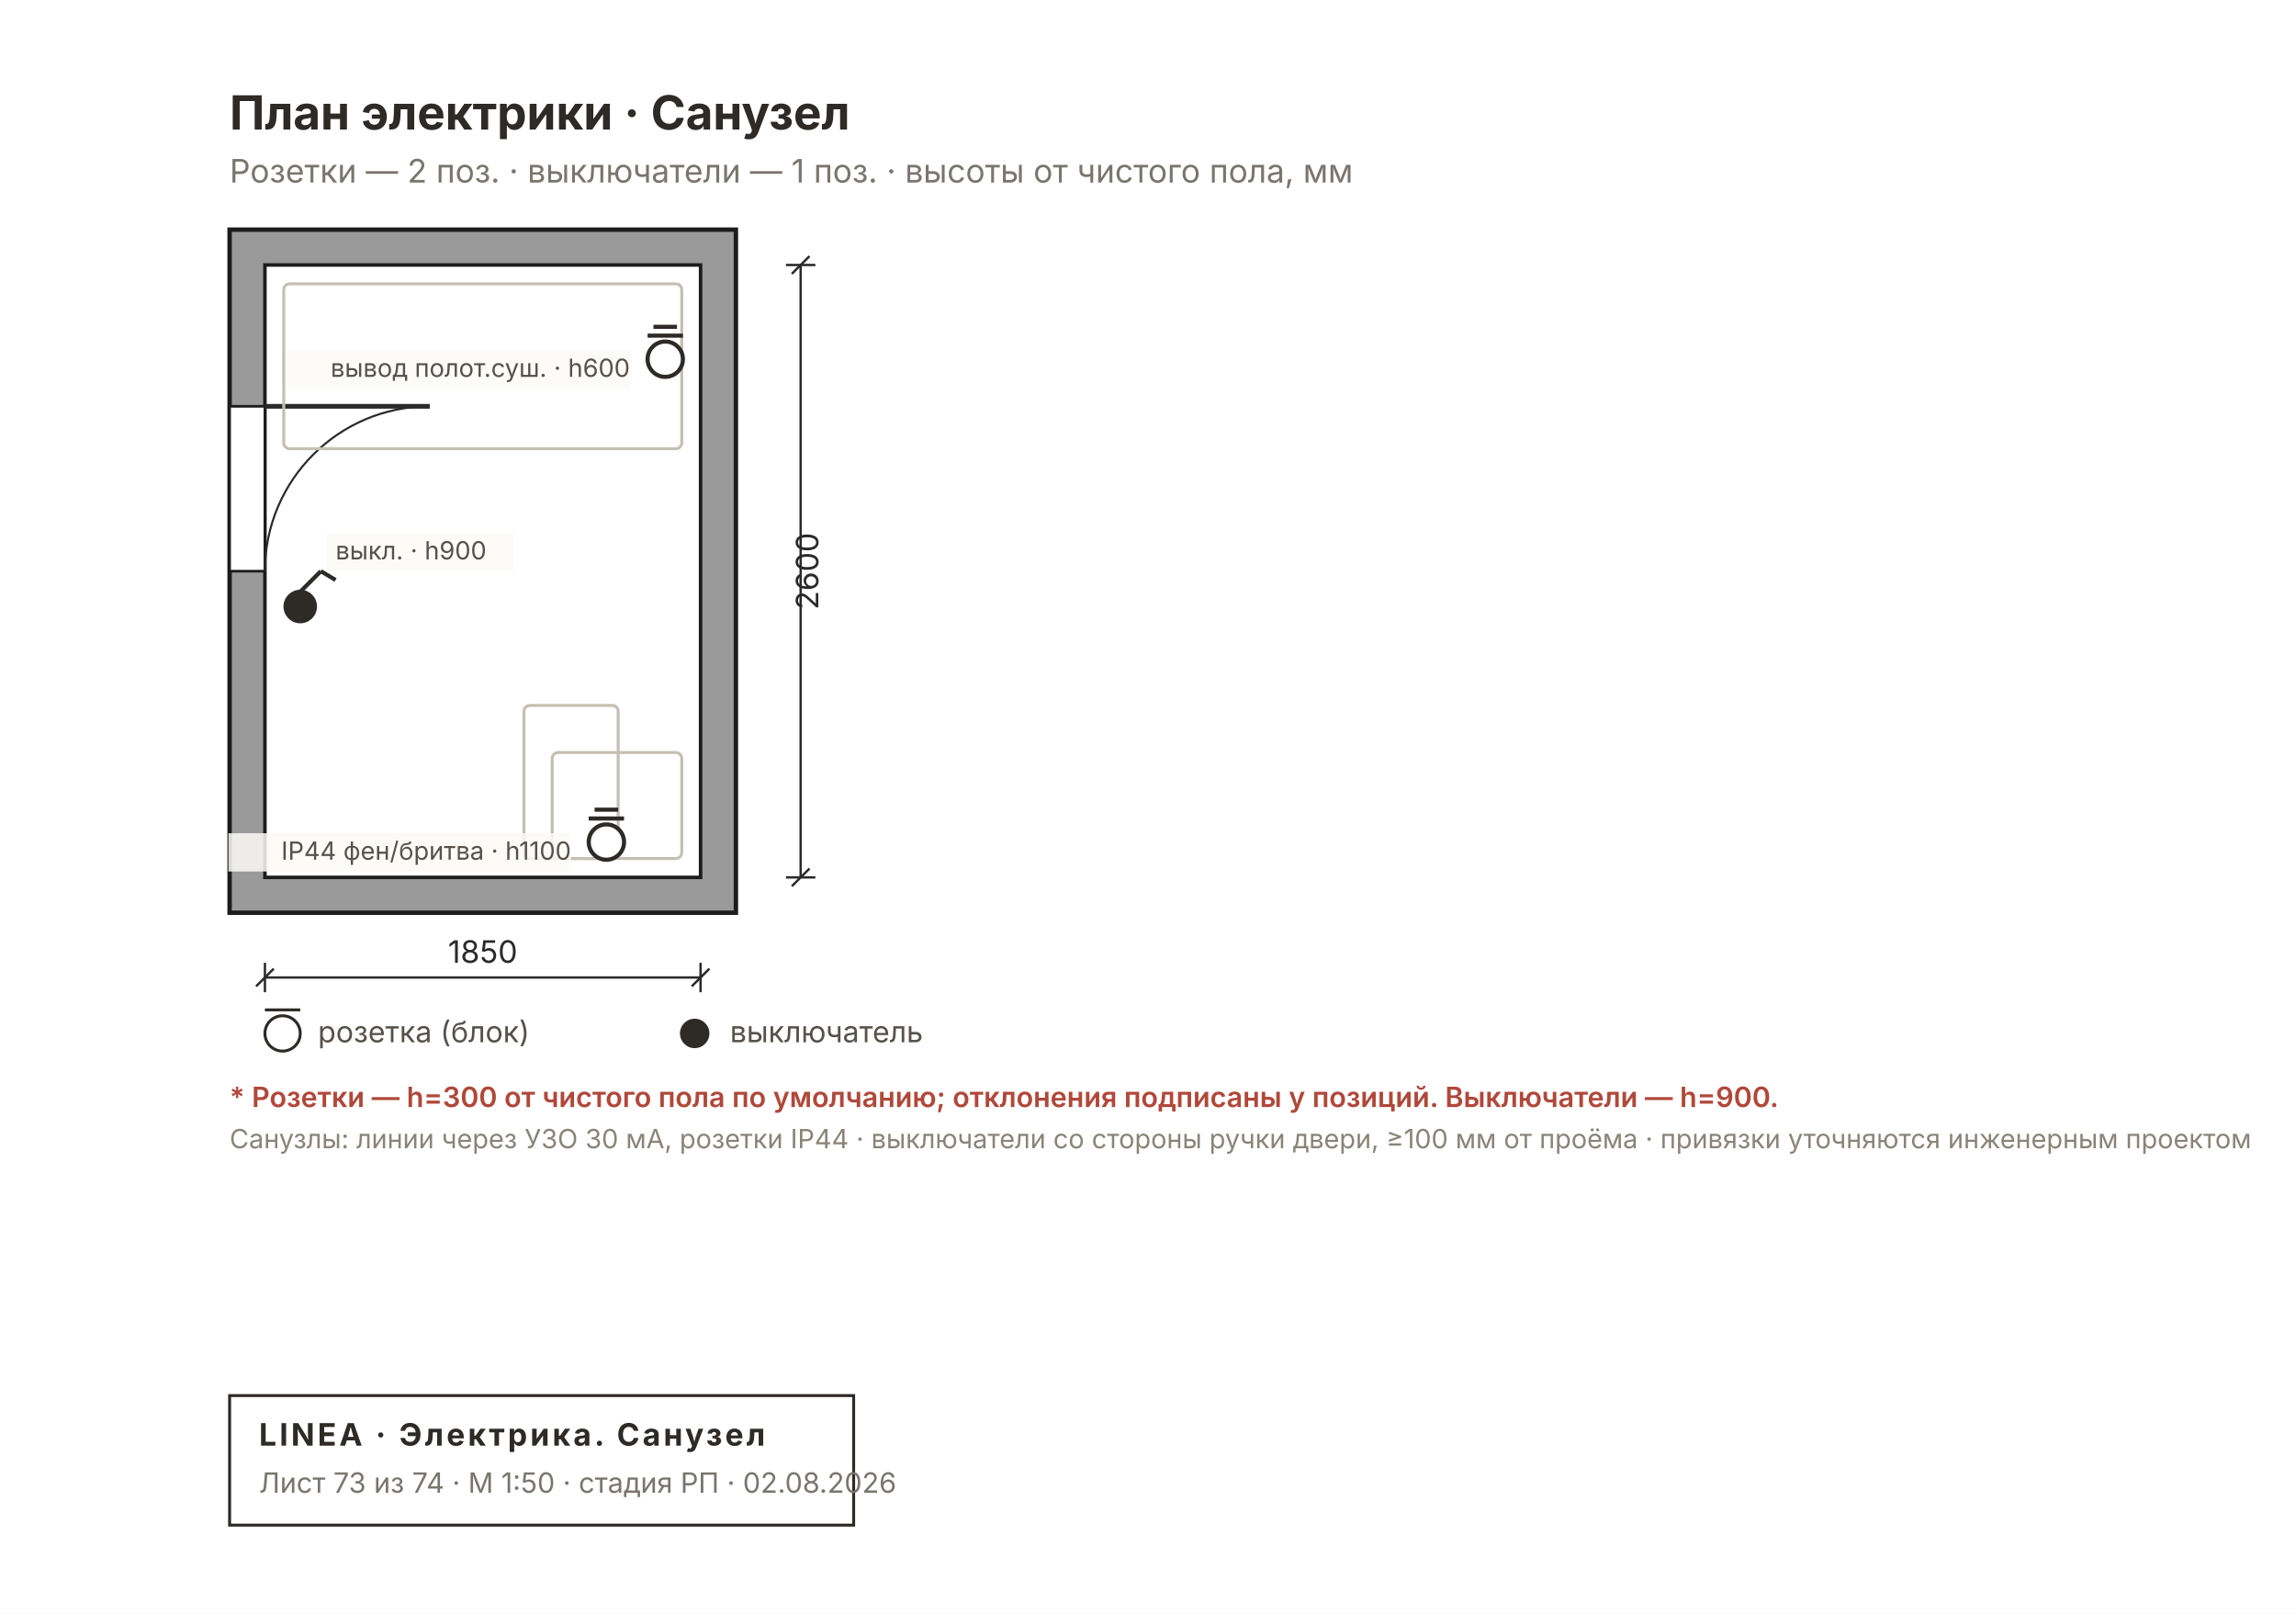
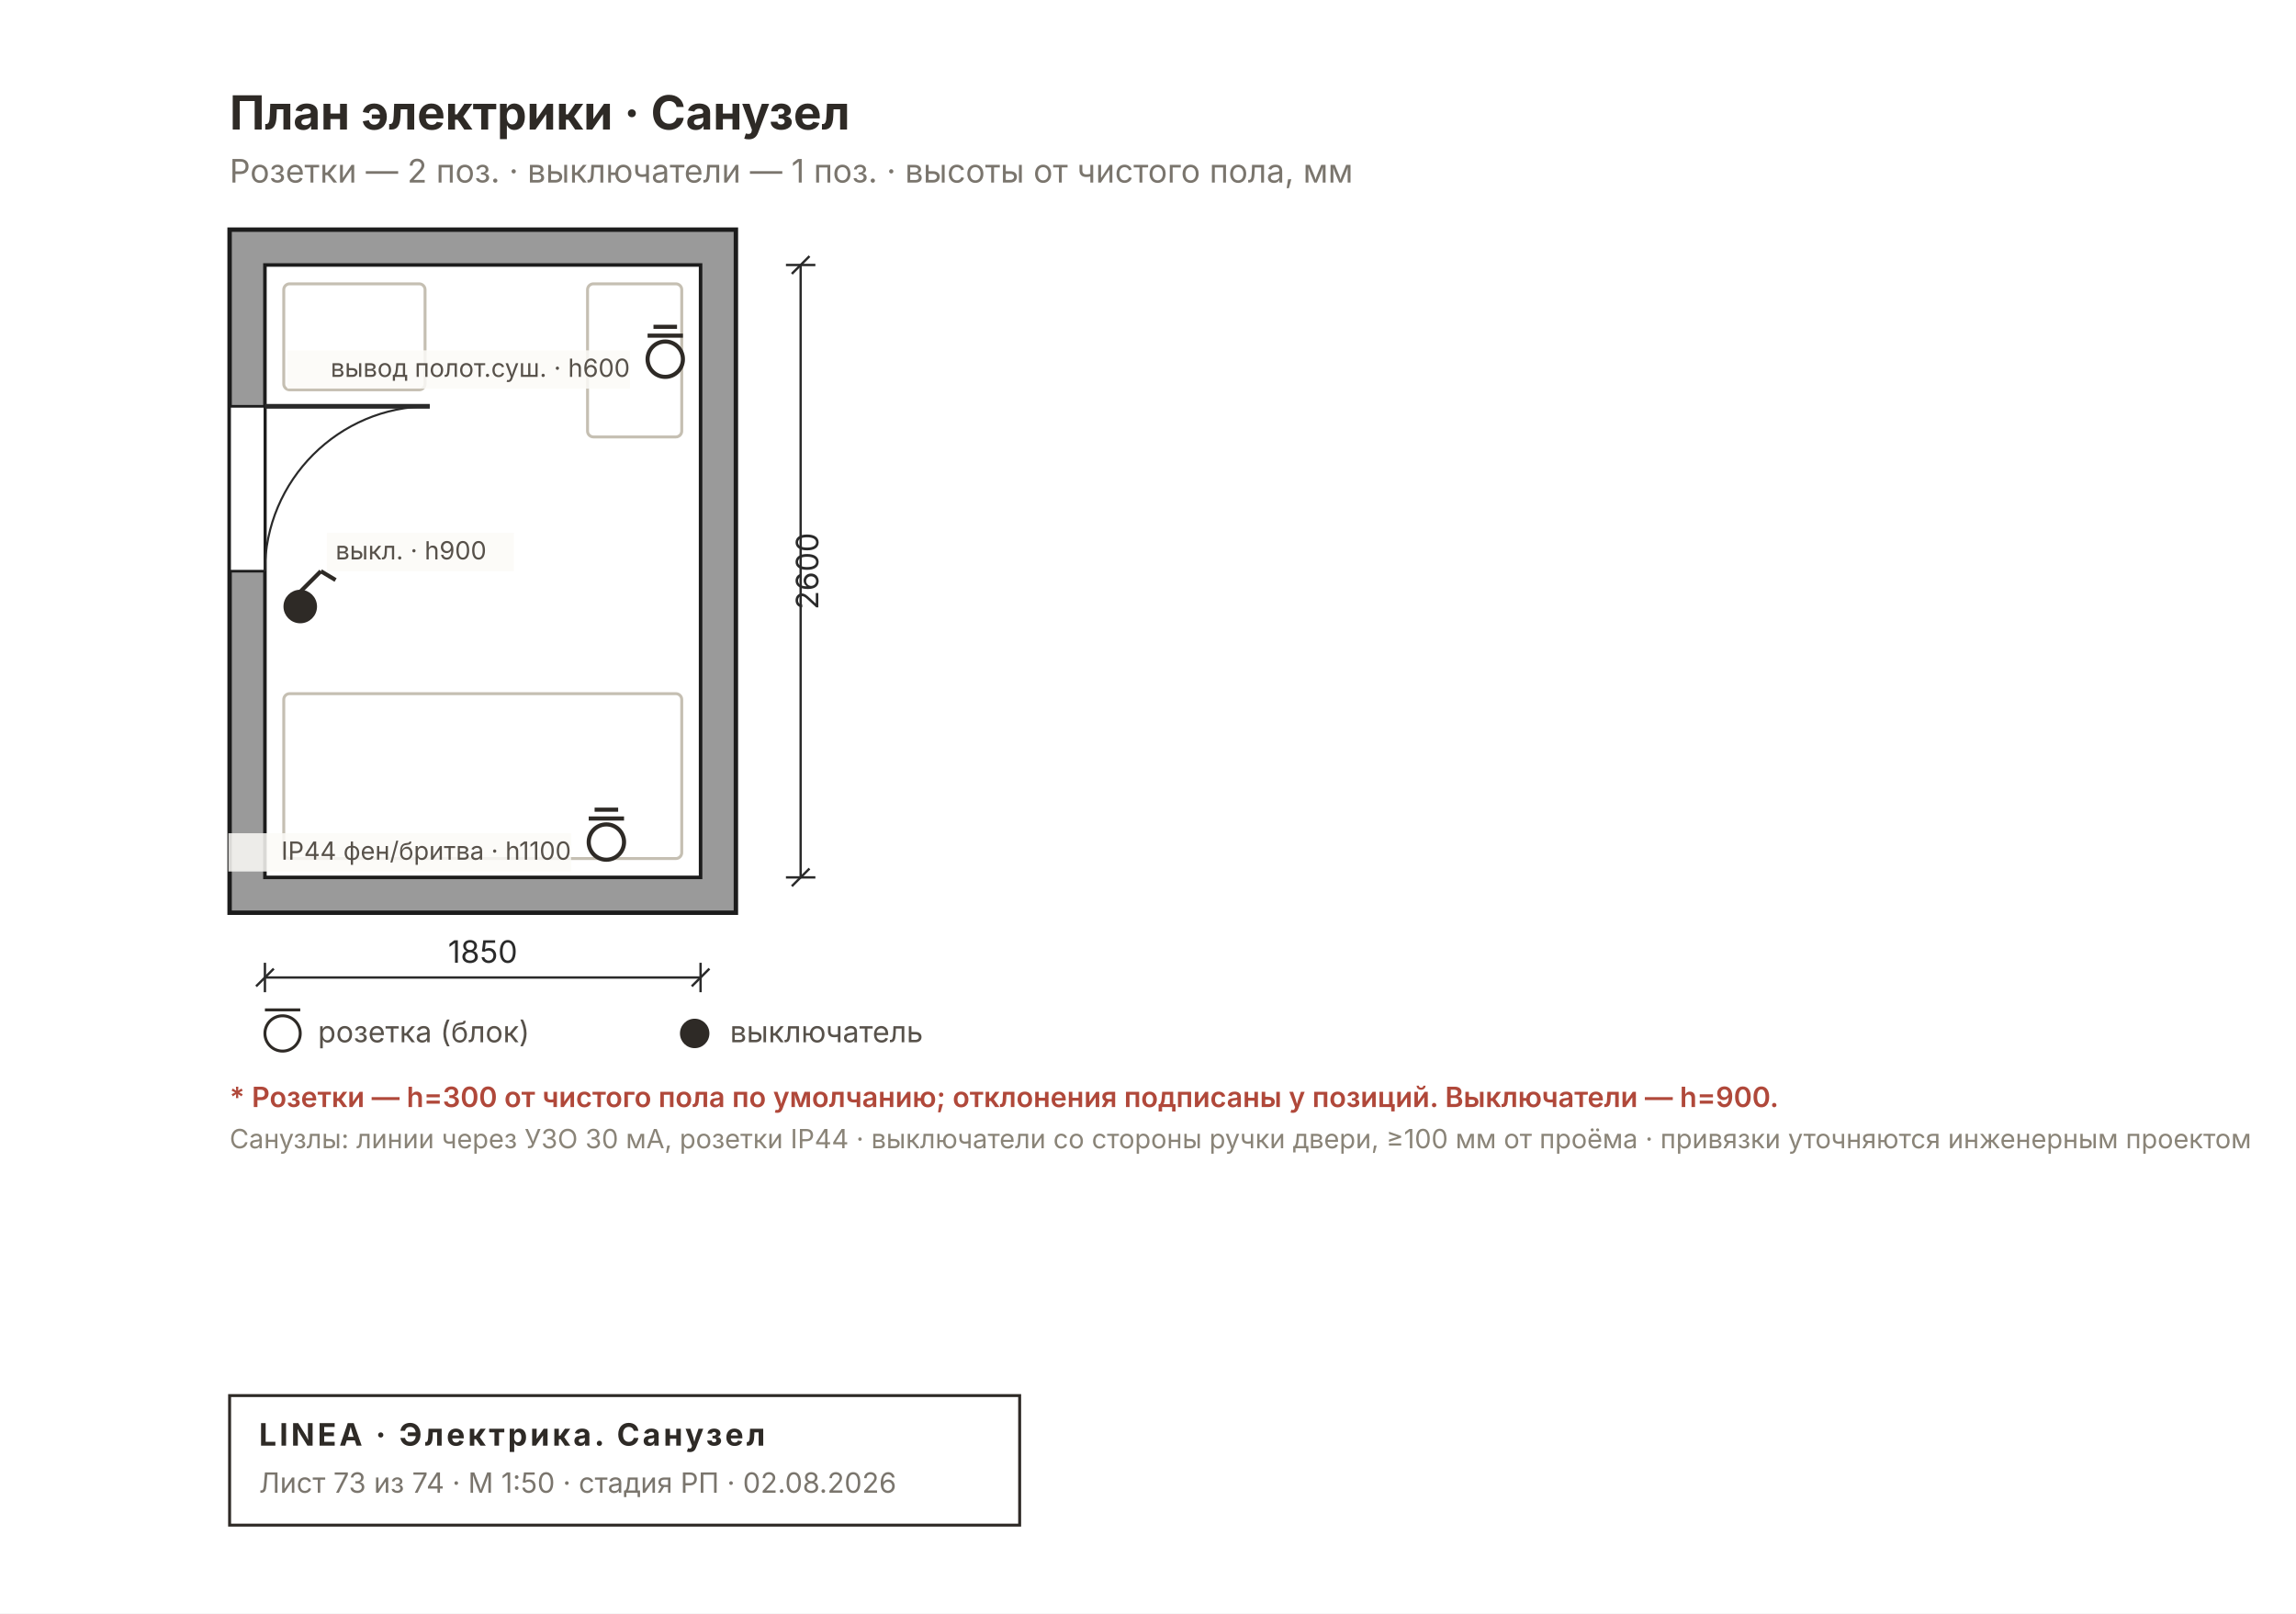
<svg xmlns="http://www.w3.org/2000/svg" width="780" height="548" viewBox="0 0 780 548" font-family="Inter, &quot;Helvetica Neue&quot;, Arial, sans-serif">
  <rect width="780" height="548" fill="#FFFFFF" />
  <defs>
    <pattern id="rh73" width="7" height="7" patternUnits="userSpaceOnUse" patternTransform="rotate(45)">
      <rect width="7" height="7" fill="#9A9A9A" />
      <line x1="0" y1="0" x2="0" y2="7" stroke="#6E6E6E" stroke-width="2" />
    </pattern>
  </defs>
  <rect x="78" y="78" width="172" height="232" fill="#9A9A9A" stroke="#1C1C1C" stroke-width="1.5" />
  <rect x="90" y="90" width="148" height="208" fill="#FFFFFF" stroke="#1C1C1C" stroke-width="1.2" />
  <rect x="78" y="138" width="12" height="56" fill="#FFFFFF" stroke="#1C1C1C" stroke-width="0.9" />
  <line x1="90" y1="138" x2="146" y2="138" stroke="#2A2A2A" stroke-width="1.6" />
  <path d="M 90 194 A 56 56 0 0 1 146 138" fill="none" stroke="#2A2A2A" stroke-width="0.7" />
-   <rect x="96.4" y="96.4" width="135.2" height="56" fill="none" stroke="#C5BFB2" stroke-width="1" rx="2" />
-   <rect x="178" y="239.6" width="32" height="52" fill="none" stroke="#C5BFB2" stroke-width="1" rx="2" />
-   <rect x="187.6" y="255.6" width="44" height="36" fill="none" stroke="#C5BFB2" stroke-width="1" rx="2" />
+   <rect x="96.4" y="235.6" width="135.2" height="56" fill="none" stroke="#C5BFB2" stroke-width="1" rx="2" />
+   <rect x="199.6" y="96.4" width="32" height="52" fill="none" stroke="#C5BFB2" stroke-width="1" rx="2" />
+   <rect x="96.4" y="96.4" width="48" height="36" fill="none" stroke="#C5BFB2" stroke-width="1" rx="2" />
  <g stroke="#2E2A26" stroke-width="1.4">
    <circle cx="102" cy="206" r="5" fill="#2E2A26" />
    <line x1="102" y1="201" x2="109" y2="194" />
    <line x1="109" y1="194" x2="114" y2="197" />
  </g>
  <g stroke="#2E2A26" stroke-width="1.4">
    <circle cx="206" cy="286" r="6" fill="#FFF" />
    <line x1="200" y1="278" x2="212" y2="278" />
    <line x1="202" y1="275" x2="210" y2="275" />
  </g>
  <g stroke="#2E2A26" stroke-width="1.4">
    <circle cx="226" cy="122" r="6" fill="#FFF" />
    <line x1="220" y1="114" x2="232" y2="114" />
    <line x1="222" y1="111" x2="230" y2="111" />
  </g>
  <rect x="111" y="181" width="63.6" height="13" fill="#FBFAF6D9" />
  <text x="114" y="190" font-size="8.5" fill="#57514A" text-anchor="start">выкл. · h900</text>
  <rect x="77.6" y="283" width="116.4" height="13" fill="#FBFAF6D9" />
  <text x="194" y="292" font-size="8.5" fill="#57514A" text-anchor="end">IP44 фен/бритва · h1100</text>
  <rect x="97.6" y="119" width="116.4" height="13" fill="#FBFAF6D9" />
  <text x="214" y="128" font-size="8.5" fill="#57514A" text-anchor="end">вывод полот.суш. · h600</text>
  <text x="78" y="44" font-size="16" font-weight="700" fill="#2E2A26">План электрики · Санузел</text>
  <text x="78" y="62" font-size="11" fill="#7A756D">Розетки — 2 поз. · выключатели — 1 поз. · высоты от чистого пола, мм</text>
  <g stroke="#2A2A2A" stroke-width="0.8" fill="none">
    <line x1="90" y1="332" x2="238" y2="332" />
    <line x1="90" y1="327" x2="90" y2="337" />
    <line x1="238" y1="327" x2="238" y2="337" />
    <line x1="87" y1="335" x2="93" y2="329" />
    <line x1="235" y1="335" x2="241" y2="329" />
  </g>
  <text x="164" y="327" font-size="10.5" fill="#2A2A2A" text-anchor="middle">1850</text>
  <g stroke="#2A2A2A" stroke-width="0.8" fill="none">
    <line x1="272" y1="90" x2="272" y2="298" />
    <line x1="267" y1="90" x2="277" y2="90" />
    <line x1="267" y1="298" x2="277" y2="298" />
    <line x1="269" y1="93" x2="275" y2="87" />
    <line x1="269" y1="301" x2="275" y2="295" />
  </g>
  <text x="278" y="194" font-size="10.5" fill="#2A2A2A" transform="rotate(-90 278 194)" text-anchor="middle">2600</text>
  <g font-size="10" fill="#57514A">
    <circle cx="96" cy="351" r="6" fill="#FFF" stroke="#2E2A26" />
    <line x1="90" y1="343" x2="102" y2="343" stroke="#2E2A26" />
    <text x="108" y="354">розетка (блок)</text>
    <circle cx="236" cy="351" r="5" fill="#2E2A26" />
    <text x="248" y="354">выключатель</text>
  </g>
  <text x="78" y="376" font-size="9.5" font-weight="600" fill="#B0483A">* Розетки — h=300 от чистого пола по умолчанию; отклонения подписаны у позиций. Выключатели — h=900.</text>
  <text x="78" y="390" font-size="9" fill="#8A8478">Санузлы: линии через УЗО 30 мА, розетки IP44 · выключатели со стороны ручки двери, ≥100 мм от проёма · привязки уточняются инженерным проектом</text>
  <g>
-     <rect x="78" y="474" width="212" height="44" fill="none" stroke="#2E2A26" stroke-width="1" />
+     <rect x="78" y="474" width="268.4" height="44" fill="none" stroke="#2E2A26" stroke-width="1" />
    <text x="88" y="491" font-size="10.5" font-weight="700" fill="#2E2A26" letter-spacing="1">LINEA · Электрика. Санузел</text>
    <text x="88" y="507" font-size="9.5" fill="#7A756D">Лист 73 из 74 · М 1:50 · стадия РП · 02.08.2026</text>
  </g>
</svg>
